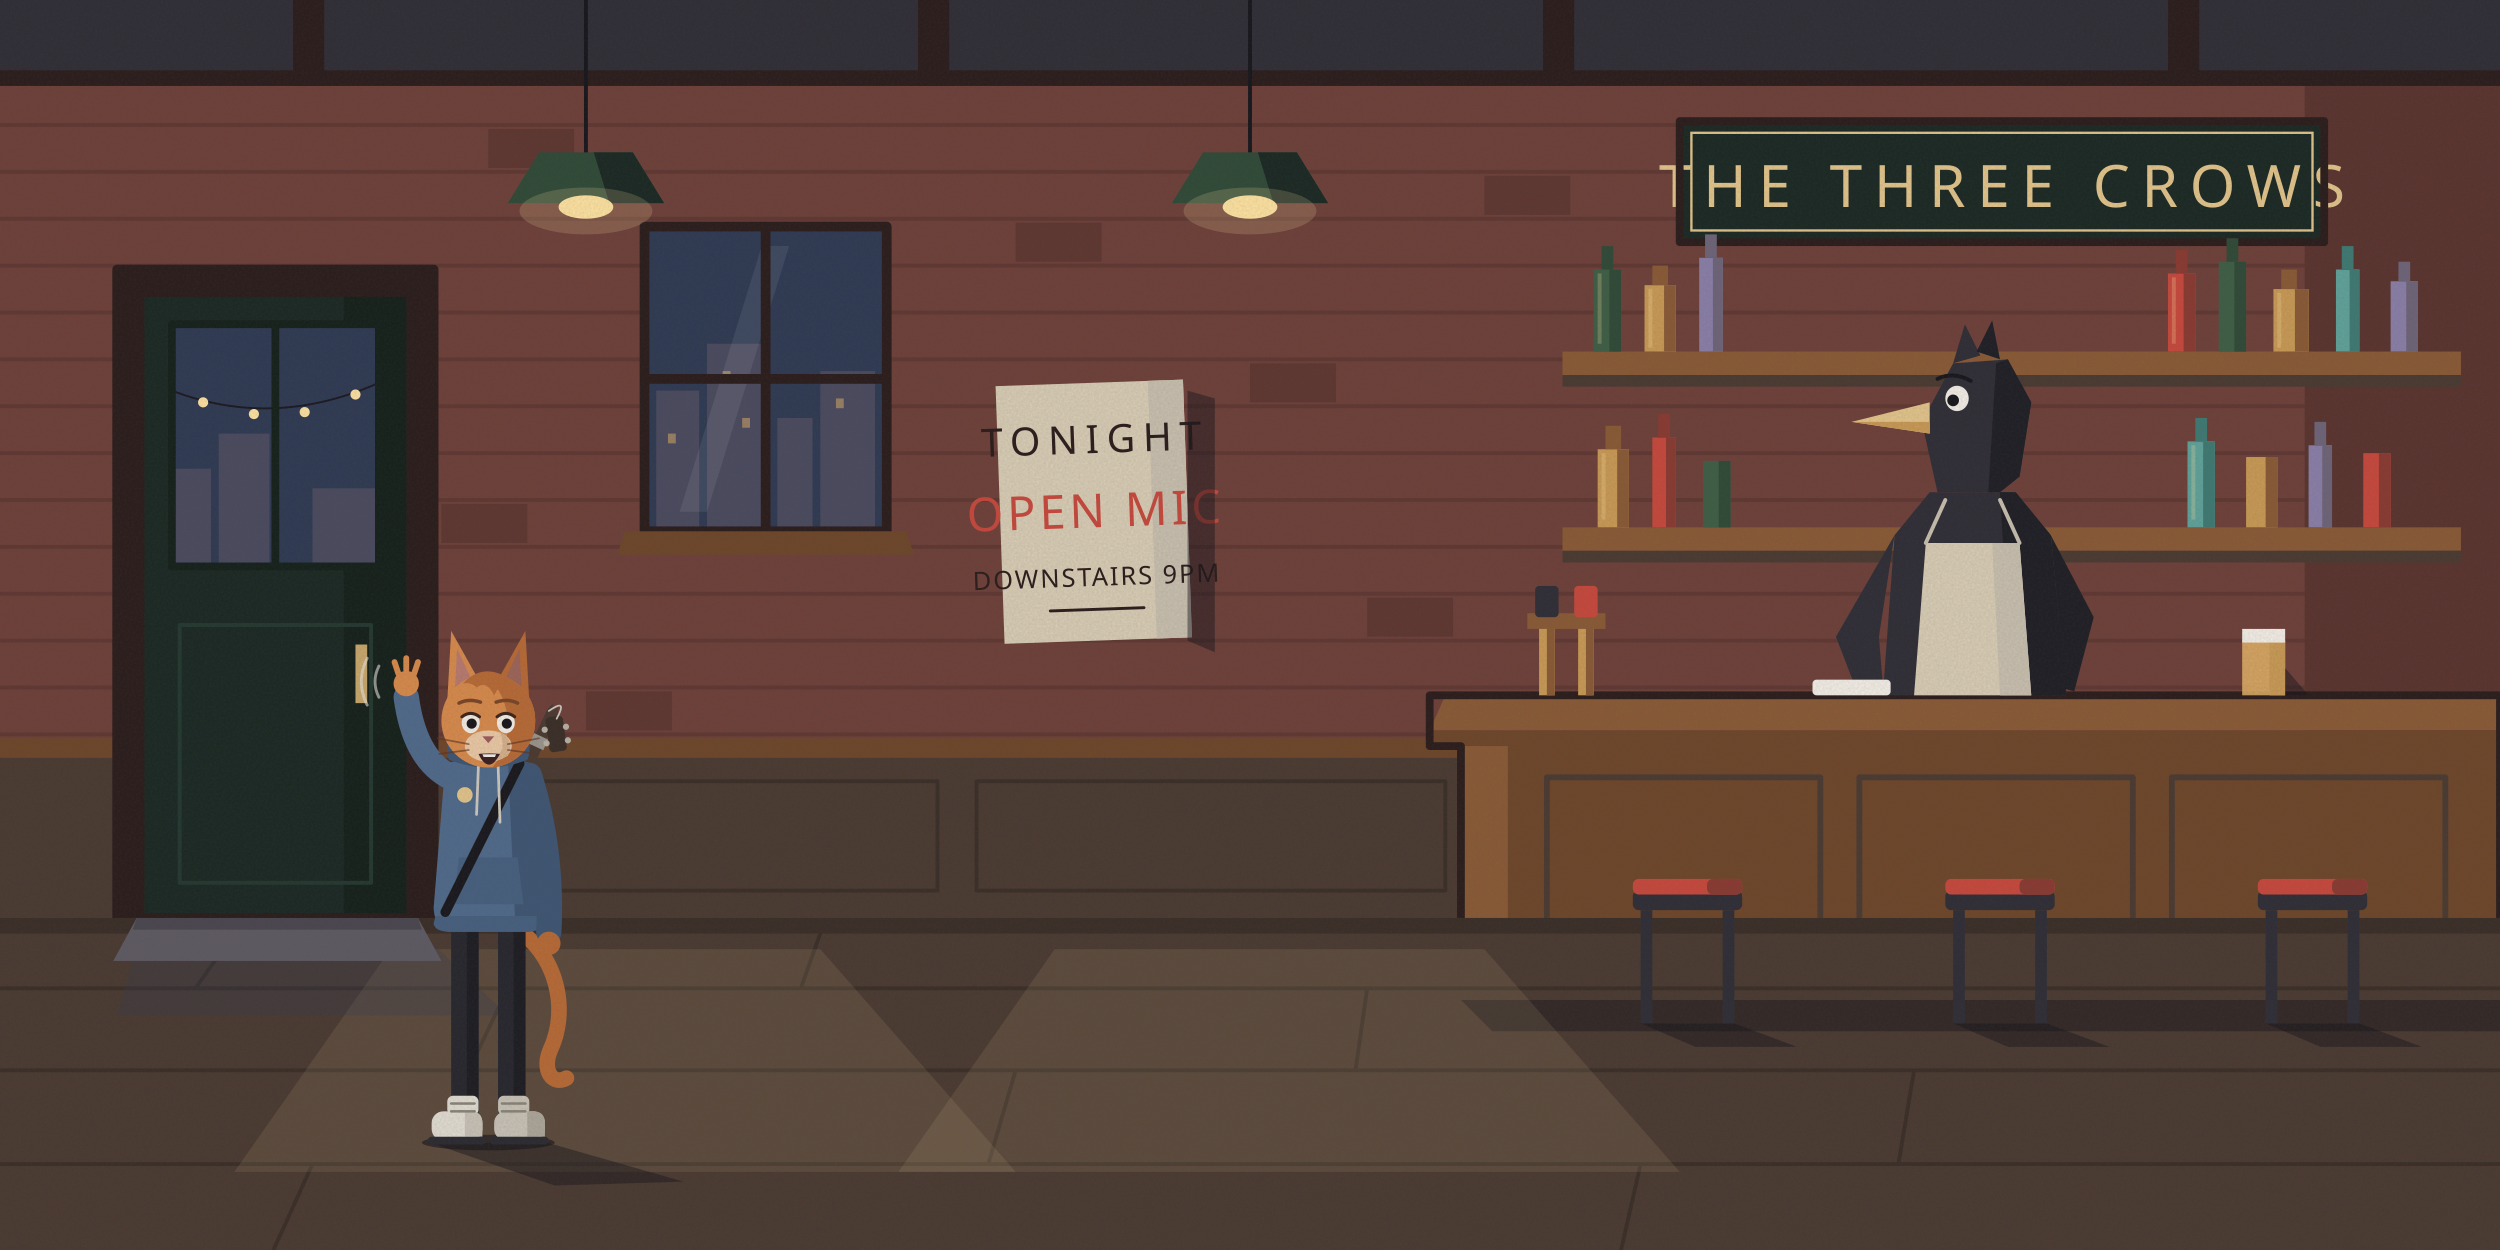
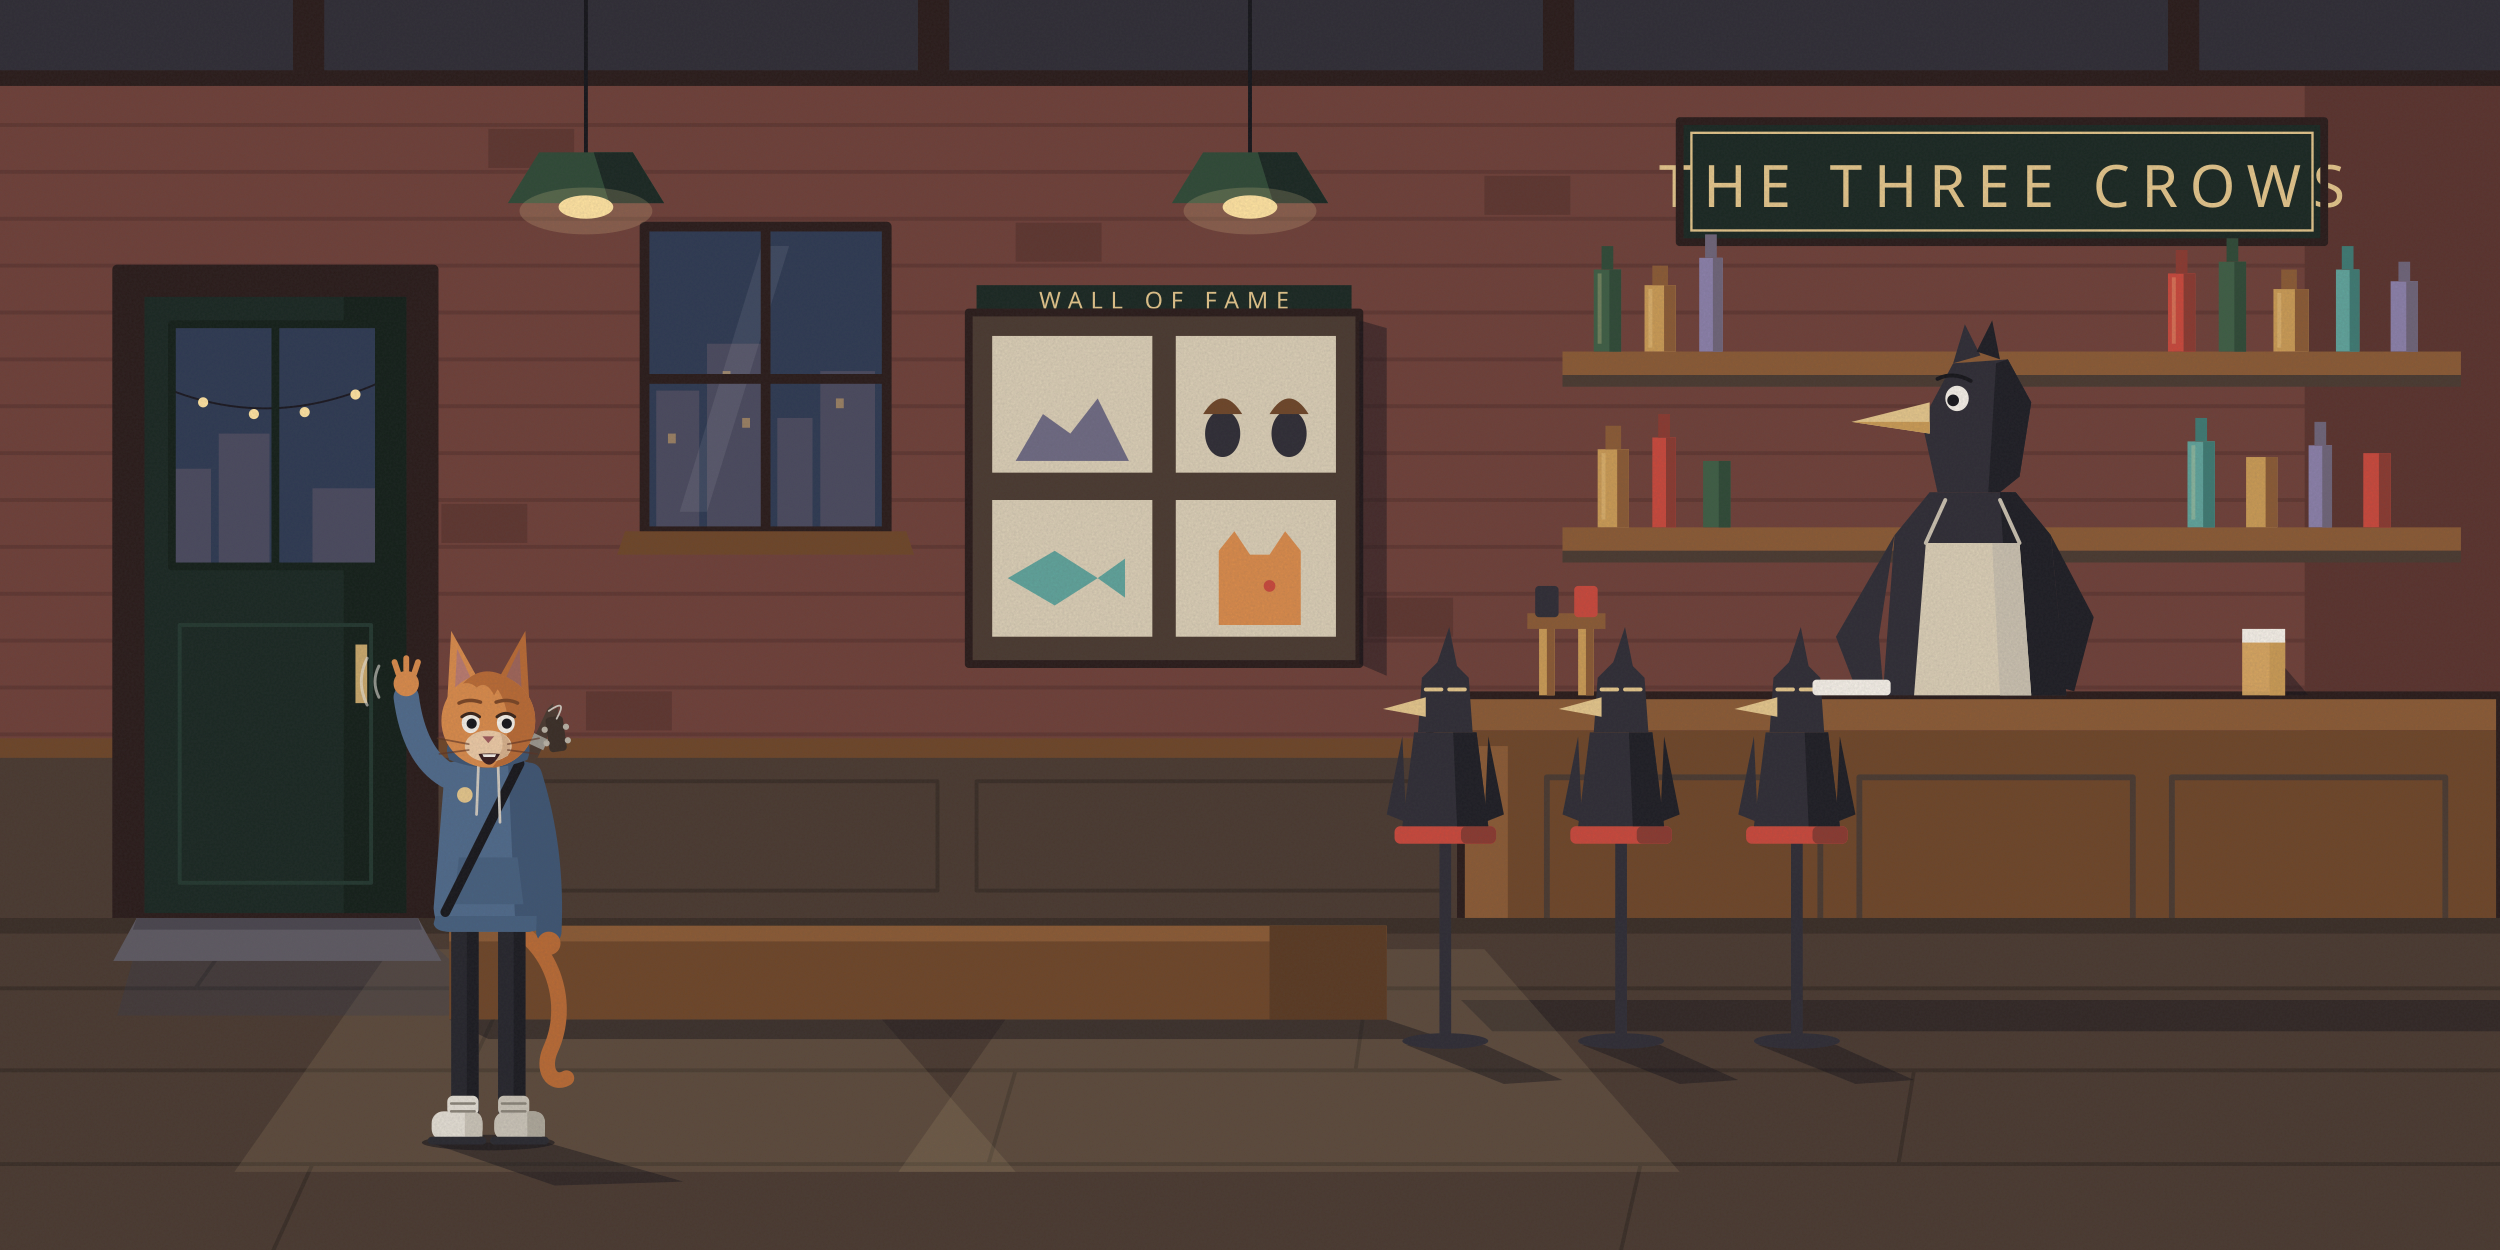
- <svg xmlns="http://www.w3.org/2000/svg" viewBox="0 0 1280 640" width="1280" height="640" role="img" aria-label="Inside The Three Crows at dusk: a brick-walled pub lit by low hanging lamps; the street door on the left shows the blue evening outside; a crow bartender in an apron leans on a long wooden bar, bottles on the shelves behind; an open mic poster on the wall; the ginger cat in his blue hoodie has just walked in">
+ <svg xmlns="http://www.w3.org/2000/svg" viewBox="0 0 1280 640" width="1280" height="640" role="img" aria-label="Inside The Three Crows at dusk: a brick-walled pub lit by low hanging lamps; the street door on the left shows the blue evening outside; a crow bartender in an apron leans on a long wooden bar, bottles on the shelves behind; three crows sit on stools at the bar; a low stage under the window and the Wall of Fame, its photos a pile of rocks, beetles with 60s haircuts, a tuna and a pike, and a cat; the ginger cat in his blue hoodie has just walked in">
  <style>
.p-line{fill:none;stroke-linecap:round;stroke-linejoin:round}
.p-sign{font-family:'Bebas Neue',sans-serif;text-anchor:middle}
.p-small{font-family:'Inter',sans-serif;font-weight:500;text-anchor:middle}
</style>
  <defs>
    <filter id="p-grain" x="0" y="0" width="100%" height="100%">
      <feTurbulence type="fractalNoise" baseFrequency="0.85" numOctaves="2" stitchTiles="stitch" result="n" />
      <feColorMatrix in="n" type="matrix" values="0 0 0 0 0.08  0 0 0 0 0.07  0 0 0 0 0.09  0 0 0 0.16 0" />
    </filter>
    <path id="p-crow" d="M-12 -6 L-7 -8 Q-6 -12 -2 -12 Q3 -12 5 -8 Q9 -6 15 -2 L7 -2 Q3 1 -2 0 Q-6 -1 -7 -5 Z M-1 0 L-2 3 M3 0 L3 3" />
  </defs>
  <g id="layer-sky">
    <rect x="0" y="0" width="1280" height="470" fill="#6E4038" />
    <polygon points="1180,0 1280,0 1280,470 1180,470" fill="#5A332D" />
    <path d="M0 64 H1280 M0 88 H1280 M0 112 H1280 M0 136 H1280 M0 160 H1280 M0 184 H1280 M0 208 H1280 M0 232 H1280 M0 256 H1280 M0 280 H1280 M0 304 H1280 M0 328 H1280 M0 352 H1280 M0 376 H1280" class="p-line" stroke="#5A332D" style="stroke-width:2" opacity="0.7" />
    <g fill="#5A332D" opacity="0.8">
      <rect x="250" y="66" width="44" height="20" />
      <rect x="520" y="114" width="44" height="20" />
      <rect x="640" y="186" width="44" height="20" />
      <rect x="226" y="258" width="44" height="20" />
      <rect x="700" y="306" width="44" height="20" />
      <rect x="300" y="354" width="44" height="20" />
      <rect x="760" y="90" width="44" height="20" />
    </g>
    <rect x="0" y="0" width="1280" height="40" fill="#2F2D35" />
    <g fill="#2A1C1A">
      <rect x="0" y="36" width="1280" height="8" />
      <rect x="150" y="0" width="16" height="44" />
      <rect x="470" y="0" width="16" height="44" />
      <rect x="790" y="0" width="16" height="44" />
      <rect x="1110" y="0" width="16" height="44" />
    </g>
  </g>
  <g id="layer-far">
    <rect x="330" y="116" width="124" height="156" fill="#2E3A52" />
    <g fill="#4A4A5E">
      <rect x="336" y="200" width="22" height="72" />
      <rect x="362" y="176" width="30" height="96" />
      <rect x="398" y="214" width="18" height="58" />
      <rect x="420" y="190" width="28" height="82" />
    </g>
    <g fill="#E8B566" opacity="0.5">
      <rect x="370" y="190" width="4" height="5" />
      <rect x="380" y="214" width="4" height="5" />
      <rect x="428" y="204" width="4" height="5" />
      <rect x="342" y="222" width="4" height="5" />
    </g>
    <polygon points="348,262 390,126 404,126 362,262" fill="#FFFFFF" opacity="0.08" />
    <path d="M330 116 H454 V272 H330 Z M392 116 V272 M330 194 H454" class="p-line" stroke="#2A1C1A" style="stroke-width:5" />
    <polygon points="320,272 464,272 468,284 316,284" fill="#6E4628" />
    <rect x="860" y="62" width="330" height="62" fill="#1A2822" />
    <rect x="866" y="68" width="318" height="50" fill="none" stroke="#E3C58A" style="stroke-width:1.2" />
    <text x="1025" y="106" class="p-sign" fill="#E3C58A" style="font-size:30px;letter-spacing:6px">THE THREE CROWS</text>
    <path d="M860 62 H1190 V124 H860 Z" class="p-line" stroke="#2A1C1A" style="stroke-width:4" />
    <polygon points="800,180 1260,180 1260,192 800,192" fill="#8A5A34" />
    <polygon points="800,192 1260,192 1260,198 800,198" fill="#4A3A30" />
    <polygon points="800,270 1260,270 1260,282 800,282" fill="#8A5A34" />
    <polygon points="800,282 1260,282 1260,288 800,288" fill="#4A3A30" />
    <g>
      <rect x="816" y="138" width="14" height="42" fill="#3E5E44" />
      <rect x="824" y="138" width="6" height="42" fill="#2F4A36" />
      <rect x="820" y="126" width="6" height="12" fill="#2F4A36" />
      <rect x="842" y="146" width="16" height="34" fill="#C99A54" />
      <rect x="852" y="146" width="6" height="34" fill="#8A5A34" />
      <rect x="846" y="136" width="8" height="10" fill="#8A5A34" />
      <rect x="870" y="132" width="12" height="48" fill="#8A7FA8" />
      <rect x="877" y="132" width="5" height="48" fill="#6E6478" />
      <rect x="873" y="120" width="6" height="12" fill="#6E6478" />
      <rect x="1110" y="140" width="14" height="40" fill="#C8483B" />
      <rect x="1118" y="140" width="6" height="40" fill="#8A3A30" />
      <rect x="1114" y="128" width="6" height="12" fill="#8A3A30" />
      <rect x="1136" y="134" width="14" height="46" fill="#3E5E44" />
      <rect x="1144" y="134" width="6" height="46" fill="#2F4A36" />
      <rect x="1140" y="122" width="6" height="12" fill="#2F4A36" />
      <rect x="1164" y="148" width="18" height="32" fill="#C99A54" />
      <rect x="1175" y="148" width="7" height="32" fill="#8A5A34" />
      <rect x="1168" y="138" width="8" height="10" fill="#8A5A34" />
      <rect x="1196" y="138" width="12" height="42" fill="#5FA39A" />
      <rect x="1203" y="138" width="5" height="42" fill="#3E7A72" />
      <rect x="1199" y="126" width="6" height="12" fill="#3E7A72" />
      <rect x="1224" y="144" width="14" height="36" fill="#8A7FA8" />
      <rect x="1232" y="144" width="6" height="36" fill="#6E6478" />
      <rect x="1228" y="134" width="6" height="10" fill="#6E6478" />
      <rect x="818" y="230" width="16" height="40" fill="#C99A54" />
      <rect x="828" y="230" width="6" height="40" fill="#8A5A34" />
      <rect x="822" y="218" width="8" height="12" fill="#8A5A34" />
      <rect x="846" y="224" width="12" height="46" fill="#C8483B" />
      <rect x="853" y="224" width="5" height="46" fill="#8A3A30" />
      <rect x="849" y="212" width="6" height="12" fill="#8A3A30" />
      <rect x="872" y="236" width="14" height="34" fill="#3E5E44" />
      <rect x="880" y="236" width="6" height="34" fill="#2F4A36" />
      <rect x="1120" y="226" width="14" height="44" fill="#5FA39A" />
      <rect x="1128" y="226" width="6" height="44" fill="#3E7A72" />
      <rect x="1124" y="214" width="6" height="12" fill="#3E7A72" />
      <rect x="1150" y="234" width="16" height="36" fill="#C99A54" />
      <rect x="1160" y="234" width="6" height="36" fill="#8A5A34" />
      <rect x="1182" y="228" width="12" height="42" fill="#8A7FA8" />
      <rect x="1189" y="228" width="5" height="42" fill="#6E6478" />
      <rect x="1185" y="216" width="6" height="12" fill="#6E6478" />
      <rect x="1210" y="232" width="14" height="38" fill="#C8483B" />
      <rect x="1218" y="232" width="6" height="38" fill="#8A3A30" />
    </g>
    <g fill="#FFE3A0" opacity="0.25">
      <rect x="818" y="140" width="2" height="36" />
      <rect x="844" y="148" width="2" height="30" />
      <rect x="1112" y="142" width="2" height="34" />
      <rect x="1166" y="150" width="2" height="28" />
      <rect x="820" y="232" width="2" height="34" />
      <rect x="1122" y="228" width="2" height="38" />
    </g>
  </g>
  <g id="layer-mid">
    <rect x="0" y="384" width="1280" height="86" fill="#4A3A30" />
    <rect x="0" y="378" width="1280" height="10" fill="#6E4628" />
    <path d="M240 400 H480 V456 H240 Z M500 400 H740 V456 H500 Z" class="p-line" stroke="#3A2E26" style="stroke-width:2" />
    <polygon points="60,138 222,138 222,470 60,470" fill="#2A1C1A" />
    <polygon points="74,152 208,152 208,470 74,470" fill="#1A2822" />
    <polygon points="176,152 208,152 208,470 176,470" fill="#142019" />
    <polygon points="88,166 194,166 194,290 88,290" fill="#2E3A52" />
    <g fill="#4A4A5E">
      <rect x="88" y="240" width="20" height="50" />
      <rect x="112" y="222" width="26" height="68" />
      <rect x="160" y="250" width="34" height="40" />
    </g>
    <path d="M88 200 Q140 220 194 196" class="p-line" stroke="#1A1820" style="stroke-width:1" />
    <g fill="#FFE3A0">
      <circle cx="104" cy="206" r="2.6" />
      <circle cx="130" cy="212" r="2.6" />
      <circle cx="156" cy="211" r="2.6" />
      <circle cx="182" cy="202" r="2.6" />
    </g>
    <path d="M88 166 H194 V290 H88 Z M141 166 V290" class="p-line" stroke="#142019" style="stroke-width:4" />
    <path d="M92 320 H190 V452 H92 Z" class="p-line" stroke="#23382F" style="stroke-width:2" />
    <rect x="182" y="330" width="6" height="30" fill="#C9A86A" />
    <path d="M60 138 H222 V470 H60 Z" class="p-line" stroke="#2A1C1A" style="stroke-width:5" />
    <polygon points="740,356 1280,356 1280,374 732,374" fill="#8A5A34" />
    <polygon points="732,374 1280,374 1280,382 732,382" fill="#6E4628" />
    <polygon points="748,382 1280,382 1280,512 748,512" fill="#6E4628" />
    <polygon points="748,382 772,382 772,512 748,512" fill="#8A5A34" />
    <path d="M792 398 H932 V496 H792 Z M952 398 H1092 V496 H952 Z M1112 398 H1252 V496 H1112 Z" class="p-line" stroke="#4A3A30" style="stroke-width:3" />
    <path d="M760 492 H1280" class="p-line" stroke="#C99A54" style="stroke-width:4" />
    <path d="M732 356 H1280 V512 H748 V382 H732 Z" class="p-line" stroke="#2A1C1A" style="stroke-width:4" />
  </g>
  <g id="layer-ground">
    <rect x="0" y="470" width="1280" height="170" fill="#4A3A30" />
    <polygon points="0,470 1280,470 1280,478 0,478" fill="#3A2E26" />
    <path d="M0 506 H1280 M0 548 H1280 M0 596 H1280 M120 478 L100 506 M420 478 L410 506 M700 506 L694 548 M260 506 L240 548 M980 548 L972 596 M520 548 L506 596 M160 596 L140 640 M840 596 L830 640" class="p-line" stroke="#3A2E26" style="stroke-width:2" />
    <polygon points="748,512 1280,512 1280,528 764,528" fill="#141218" opacity="0.45" />
    <polygon points="200,486 420,486 520,600 120,600" fill="#FFE3A0" opacity="0.1" />
    <polygon points="540,486 760,486 860,600 460,600" fill="#FFE3A0" opacity="0.1" />
    <polygon points="74,470 208,470 260,520 60,520" fill="#2E3A52" opacity="0.25" />
  </g>
  <g id="layer-props">
+     <g id="stage">
+       <polygon points="230,474 710,474 710,522 230,522" fill="#6E4628" />
+       <polygon points="230,474 710,474 710,482 230,482" fill="#8A5A34" />
+       <polygon points="650,474 710,474 710,522 650,522" fill="#5A3A22" />
+       <polygon points="230,522 710,522 740,532 250,532" fill="#141218" opacity="0.45" />
+     </g>
    <polygon points="70,470 214,470 226,492 58,492" fill="#5E5A62" />
    <polygon points="70,470 214,470 216,476 68,476" fill="#4A464E" />
-     <g transform="rotate(-2 560 262)">
-       <rect x="512" y="196" width="96" height="132" fill="#D9CDB4" />
-       <polygon points="590,196 608,196 608,328 590,328" fill="#C9C0AE" />
-       <text x="560" y="232" class="p-sign" fill="#2A1C1A" style="font-size:20px;letter-spacing:4px">TONIGHT</text>
-       <text x="560" y="270" class="p-sign" fill="#C8483B" style="font-size:24px;letter-spacing:2px">OPEN MIC</text>
-       <text x="560" y="300" class="p-sign" fill="#2A1C1A" style="font-size:13px;letter-spacing:1px">DOWNSTAIRS 9PM</text>
-       <path d="M536 312 H584" class="p-line" stroke="#2A1C1A" style="stroke-width:1.5" />
-     </g>
-     <polygon points="608,200 622,204 622,334 608,328" fill="#141218" opacity="0.45" />
+     <g id="fame">
+       <rect x="496" y="160" width="200" height="180" fill="#4A3A30" />
+       <rect x="500" y="146" width="192" height="14" fill="#1A2822" />
+       <text x="596" y="158" class="p-sign" fill="#E3C58A" style="font-size:12px;letter-spacing:4px">WALL OF FAME</text>
+       <g fill="#D9CDB4">
+         <rect x="508" y="172" width="82" height="70" />
+         <rect x="602" y="172" width="82" height="70" />
+         <rect x="508" y="256" width="82" height="70" />
+         <rect x="602" y="256" width="82" height="70" />
+       </g>
+       <g fill="#6E6A82">
+         <polygon points="520,236 534,212 548,222 562,204 578,236" />
+       </g>
+       <g fill="#2F2D35">
+         <ellipse cx="626" cy="222" rx="9" ry="12" />
+         <ellipse cx="660" cy="222" rx="9" ry="12" />
+       </g>
+       <g fill="#6E4628">
+         <path d="M616 212 Q626 196 636 212 Z M650 212 Q660 196 670 212 Z" />
+       </g>
+       <g fill="#5FA39A">
+         <polygon points="516,296 540,282 562,296 540,310" />
+         <polygon points="562,296 576,286 576,306" />
+       </g>
+       <g fill="#D88A4A">
+         <polygon points="624,320 624,282 632,272 640,284 650,284 658,272 666,282 666,320" />
+       </g>
+       <g fill="#C8483B">
+         <circle cx="650" cy="300" r="3" />
+       </g>
+       <path d="M496 160 H696 V340 H496 Z" class="p-line" stroke="#2A1C1A" style="stroke-width:4" />
+     </g>
+     <polygon points="696,164 710,168 710,346 696,340" fill="#141218" opacity="0.45" />
    <rect x="788" y="318" width="8" height="38" fill="#C99A54" />
    <rect x="792" y="318" width="4" height="38" fill="#8A5A34" />
    <rect x="808" y="318" width="8" height="38" fill="#C99A54" />
    <rect x="812" y="318" width="4" height="38" fill="#8A5A34" />
    <rect x="782" y="314" width="40" height="8" fill="#8A5A34" />
    <rect x="786" y="300" width="12" height="16" rx="2" fill="#2F2D35" />
    <rect x="806" y="300" width="12" height="16" rx="2" fill="#C8483B" />
    <rect x="1148" y="328" width="22" height="28" fill="#E8B566" opacity="0.85" />
    <rect x="1162" y="328" width="8" height="28" fill="#C99A54" />
    <rect x="1148" y="322" width="22" height="7" fill="#F4EFE6" />
    <polygon points="1170,342 1182,356 1170,356" fill="#141218" opacity="0.45" />
-     <g fill="#2F2D35">
-       <rect x="836" y="456" width="56" height="10" rx="3" />
-       <rect x="840" y="466" width="6" height="58" />
-       <rect x="882" y="466" width="6" height="58" />
-       <rect x="996" y="456" width="56" height="10" rx="3" />
-       <rect x="1000" y="466" width="6" height="58" />
-       <rect x="1042" y="466" width="6" height="58" />
-       <rect x="1156" y="456" width="56" height="10" rx="3" />
-       <rect x="1160" y="466" width="6" height="58" />
-       <rect x="1202" y="466" width="6" height="58" />
-     </g>
-     <g fill="#C8483B">
-       <rect x="836" y="450" width="56" height="8" rx="3" />
-       <rect x="996" y="450" width="56" height="8" rx="3" />
-       <rect x="1156" y="450" width="56" height="8" rx="3" />
-     </g>
-     <g fill="#8A3A30">
-       <rect x="874" y="450" width="18" height="8" rx="3" />
-       <rect x="1034" y="450" width="18" height="8" rx="3" />
-       <rect x="1194" y="450" width="18" height="8" rx="3" />
-     </g>
-     <g fill="#141218" opacity="0.45">
-       <polygon points="840,524 888,524 920,536 868,536" />
-       <polygon points="1000,524 1048,524 1080,536 1028,536" />
-       <polygon points="1160,524 1208,524 1240,536 1188,536" />
-     </g>
  </g>
  <g id="layer-actors">
+     <g id="sheryl-caw" transform="translate(740 535)">
+       <polygon points="-20,0 20,0 60,18 30,20" fill="#141218" opacity="0.45" />
+       <rect x="-3" y="-104" width="6" height="104" fill="#2F2D35" />
+       <ellipse cx="0" cy="-2" rx="22" ry="4" fill="#2F2D35" />
+       <rect x="-26" y="-112" width="52" height="9" rx="3" fill="#C8483B" />
+       <rect x="8" y="-112" width="18" height="9" rx="3" fill="#8A3A30" />
+       <polygon points="-22,-112 22,-112 16,-160 -16,-160" fill="#2F2D35" />
+       <polygon points="6,-112 22,-112 16,-160 4,-160" fill="#1E1E24" />
+       <polygon points="-22,-158 -30,-118 -20,-114" fill="#2F2D35" />
+       <polygon points="22,-158 30,-118 20,-114" fill="#1E1E24" />
+       <polygon points="-14,-160 14,-160 12,-188 0,-200 -12,-188" fill="#2F2D35" />
+       <polygon points="-4,-196 2,-214 6,-194" fill="#2F2D35" />
+       <polygon points="-10,-178 -32,-172 -10,-168" fill="#E3C58A" />
+       <path d="M-10 -182 H-2 M2 -182 H10" class="p-line" stroke="#E3C58A" style="stroke-width:2" />
+     </g>
+     <g id="second-crow" transform="translate(830 535)">
+       <polygon points="-20,0 20,0 60,18 30,20" fill="#141218" opacity="0.45" />
+       <rect x="-3" y="-104" width="6" height="104" fill="#2F2D35" />
+       <ellipse cx="0" cy="-2" rx="22" ry="4" fill="#2F2D35" />
+       <rect x="-26" y="-112" width="52" height="9" rx="3" fill="#C8483B" />
+       <rect x="8" y="-112" width="18" height="9" rx="3" fill="#8A3A30" />
+       <polygon points="-22,-112 22,-112 16,-160 -16,-160" fill="#2F2D35" />
+       <polygon points="6,-112 22,-112 16,-160 4,-160" fill="#1E1E24" />
+       <polygon points="-22,-158 -30,-118 -20,-114" fill="#2F2D35" />
+       <polygon points="22,-158 30,-118 20,-114" fill="#1E1E24" />
+       <polygon points="-14,-160 14,-160 12,-188 0,-200 -12,-188" fill="#2F2D35" />
+       <polygon points="-4,-196 2,-214 6,-194" fill="#2F2D35" />
+       <polygon points="-10,-178 -32,-172 -10,-168" fill="#E3C58A" />
+       <path d="M-10 -182 H-2 M2 -182 H10" class="p-line" stroke="#E3C58A" style="stroke-width:2" />
+     </g>
+     <g id="third-crow" transform="translate(920 535)">
+       <polygon points="-20,0 20,0 60,18 30,20" fill="#141218" opacity="0.45" />
+       <rect x="-3" y="-104" width="6" height="104" fill="#2F2D35" />
+       <ellipse cx="0" cy="-2" rx="22" ry="4" fill="#2F2D35" />
+       <rect x="-26" y="-112" width="52" height="9" rx="3" fill="#C8483B" />
+       <rect x="8" y="-112" width="18" height="9" rx="3" fill="#8A3A30" />
+       <polygon points="-22,-112 22,-112 16,-160 -16,-160" fill="#2F2D35" />
+       <polygon points="6,-112 22,-112 16,-160 4,-160" fill="#1E1E24" />
+       <polygon points="-22,-158 -30,-118 -20,-114" fill="#2F2D35" />
+       <polygon points="22,-158 30,-118 20,-114" fill="#1E1E24" />
+       <polygon points="-14,-160 14,-160 12,-188 0,-200 -12,-188" fill="#2F2D35" />
+       <polygon points="-4,-196 2,-214 6,-194" fill="#2F2D35" />
+       <polygon points="-10,-178 -32,-172 -10,-168" fill="#E3C58A" />
+       <path d="M-10 -182 H-2 M2 -182 H10" class="p-line" stroke="#E3C58A" style="stroke-width:2" />
+     </g>
    <g id="bartender" transform="translate(1010 356)">
      <polygon points="-46,0 -40,-82 -22,-104 22,-104 40,-82 48,0" fill="#2F2D35" />
      <polygon points="14,-104 22,-104 40,-82 48,0 20,0" fill="#1E1E24" />
      <polygon points="-30,0 -24,-78 24,-78 30,0" fill="#D9CDB4" />
      <polygon points="10,-78 24,-78 30,0 14,0" fill="#C9C0AE" />
      <path d="M-24 -78 L-14 -100 M24 -78 L14 -100" class="p-line" stroke="#C9C0AE" style="stroke-width:2" />
      <polygon points="-40,-82 -70,-30 -60,-4 -46,-6 -48,-30" fill="#2F2D35" />
      <polygon points="40,-82 62,-40 52,-2 38,-6 44,-40" fill="#1E1E24" />
      <rect x="-82" y="-8" width="40" height="8" rx="2" fill="#F4EFE6" />
      <polygon points="-18,-104 -26,-140 -10,-170 18,-172 30,-150 24,-112 14,-104" fill="#2F2D35" />
      <polygon points="12,-170 18,-172 30,-150 24,-112 14,-104 8,-104" fill="#1E1E24" />
      <polygon points="-10,-170 -4,-190 4,-174" fill="#2F2D35" />
      <polygon points="2,-176 10,-192 14,-172" fill="#1E1E24" />
      <polygon points="-22,-150 -62,-140 -22,-134" fill="#E3C58A" />
      <polygon points="-22,-140 -62,-140 -22,-134" fill="#C99A54" />
      <ellipse cx="-8" cy="-152" rx="6" ry="6.5" fill="#F4EFE6" />
      <circle cx="-10" cy="-151" r="3" fill="#16161A" />
      <path d="M-18 -162 Q-10 -166 -1 -161" class="p-line" stroke="#16161A" style="stroke-width:2" />
    </g>
    <g id="cat" transform="translate(250 585)">
      <polygon points="-30,0 30,0 100,20 34,22" fill="#141218" opacity="0.45" />
      <ellipse cx="0" cy="0" rx="34" ry="4" fill="#141218" opacity="0.6" />
      <g transform="rotate(25 0 -150)">
        <rect x="-3" y="-228" width="6" height="64" fill="#4A3A30" />
        <polygon points="-3,-228 -1.5,-232 0,-228.5 1.5,-231 3,-228" fill="#4A3A30" />
        <rect x="-4" y="-214" width="8" height="6" fill="#9A968C" />
      </g>
      <g transform="rotate(-8 33 -218)">
        <rect x="29" y="-218" width="9" height="18" rx="2" fill="#3A2E26" />
        <circle cx="28" cy="-212" r="1.6" fill="#B9B2A4" />
        <circle cx="28" cy="-205" r="1.6" fill="#B9B2A4" />
        <circle cx="39" cy="-212" r="1.6" fill="#B9B2A4" />
        <circle cx="39" cy="-205" r="1.6" fill="#B9B2A4" />
      </g>
      <path d="M31 -221 Q41 -228 35 -217" class="p-line" stroke="#CFC9BE" style="stroke-width:0.9" />
      <path d="M10 -112 C34 -100 42 -70 32 -48 C27 -37 33 -29 40 -33" class="p-line" stroke="#B86A34" style="stroke-width:8" />
      <rect x="-19" y="-114" width="14" height="102" rx="5" fill="#26262C" />
      <rect x="-11" y="-114" width="6" height="102" fill="#1C1C21" />
      <rect x="5" y="-114" width="14" height="102" rx="5" fill="#26262C" />
      <rect x="13" y="-114" width="6" height="102" fill="#1C1C21" />
      <rect x="-21" y="-24" width="16" height="10" rx="3" fill="#E2DDD2" />
      <rect x="5" y="-24" width="16" height="10" rx="3" fill="#C9C3B6" />
      <rect x="-29" y="-16" width="26" height="15" rx="6" fill="#E2DDD2" />
      <path d="M-12 -16 H-9 Q-3 -16 -3 -10 V-3 H-12 Z" fill="#C9C3B6" />
      <rect x="3" y="-16" width="26" height="15" rx="6" fill="#C9C3B6" />
      <path d="M20 -16 H23 Q29 -16 29 -10 V-3 H20 Z" fill="#ADA799" />
      <rect x="-31" y="-3" width="30" height="4" rx="2" fill="#2A2A30" />
      <rect x="1" y="-3" width="30" height="4" rx="2" fill="#2A2A30" />
      <path d="M-19 -20 H-7 M-19 -16 H-7 M7 -20 H19 M7 -16 H19" class="p-line" stroke="#8A8478" style="stroke-width:1.3" />
      <path d="M-22 -194 Q0 -200 22 -194 L28 -120 Q27 -108 20 -108 H-20 Q-27 -108 -28 -120 Z" fill="#4F6A8A" />
      <path d="M10 -197 Q17 -196 22 -194 L28 -120 Q27 -108 20 -108 H14 Z" fill="#3E5572" />
      <path d="M-27 -116 H27 L28 -112 Q27 -108 20 -108 H-20 Q-27 -108 -28 -112 Z" fill="#46607E" />
      <path d="M-15 -146 H15 L18 -122 H-18 Z" fill="#46607E" />
      <circle cx="-12" cy="-178" r="4" fill="#E3C58A" />
      <path d="M-21 -188 Q-38 -198 -42 -228" class="p-line" stroke="#4F6A8A" style="stroke-width:13" />
      <circle cx="-42" cy="-235" r="6.5" fill="#D88A4A" />
      <path d="M-46 -240 L-48 -246 M-42 -242 L-42 -248 M-38 -240 L-36 -246" class="p-line" stroke="#D88A4A" style="stroke-width:3" />
      <path d="M-56 -244 Q-60 -236 -56 -228 M-62 -248 Q-68 -236 -62 -224" class="p-line" stroke="#E8E4DC" style="stroke-width:1.5" opacity="0.6" />
      <path d="M21 -188 Q33 -150 31 -108" class="p-line" stroke="#3E5572" style="stroke-width:13" />
      <circle cx="31" cy="-102" r="6" fill="#B86A34" />
      <path d="M16 -194 L-22 -118" class="p-line" stroke="#18181C" style="stroke-width:5" />
      <rect x="-6" y="-200" width="12" height="8" fill="#B86A34" />
      <path d="M-20 -196 Q-24 -206 -14 -208 Q0 -202 14 -208 Q24 -206 20 -196 Q0 -188 -20 -196 Z" fill="#3E5572" />
      <path d="M-5 -194 L-6 -168 M5 -194 L6 -164" class="p-line" stroke="#CFC9BE" style="stroke-width:1.4" />
      <polygon points="-21,-226 -19,-262 -5,-237" fill="#D88A4A" />
      <polygon points="-17,-233 -16,-253 -9,-238" fill="#B97A6E" />
      <polygon points="5,-237 19,-262 21,-226" fill="#B86A34" />
      <polygon points="9,-238 16,-253 17,-233" fill="#9E6458" />
      <circle cx="0" cy="-216" r="24" fill="#D88A4A" />
      <path d="M-2 -240 A24 24 0 0 1 2 -192 A34 34 0 0 0 -2 -240 Z" fill="#B86A34" />
      <path d="M-13 -235 Q-2 -247 13 -236 Q7 -237 3 -229 Q-1 -237 -6 -233 Q-9 -236 -13 -235 Z" fill="#B86A34" />
      <ellipse cx="0" cy="-203" rx="12" ry="8" fill="#EBC9A4" />
      <path d="M6 -210 Q14 -206 10 -198 Q6 -196 2 -195.4 Q10 -201 6 -210 Z" fill="#D6B08A" />
      <path d="M-3 -208 H3 L0 -204.5 Z" fill="#9E5A5A" />
      <path d="M-10 -204 L-26 -207 M-10 -201 L-25 -199 M10 -204 L26 -207 M10 -201 L25 -199" class="p-line" stroke="#5A3020" style="stroke-width:0.9" opacity="0.6" />
      <ellipse cx="-9" cy="-215" rx="4.6" ry="5.4" fill="#F4EFE6" />
      <ellipse cx="9" cy="-215" rx="4.6" ry="5.4" fill="#F4EFE6" />
      <circle cx="-8.5" cy="-214.5" r="2.6" fill="#16161A" />
      <circle cx="9.5" cy="-214.5" r="2.6" fill="#16161A" />
      <path d="M-13.5 -218 Q-9 -221.5 -4.5 -218 M4.5 -218 Q9 -221.5 13.5 -218" class="p-line" stroke="#3A2418" style="stroke-width:1.6" />
      <path d="M-15 -225 Q-10 -227.5 -4 -225.5 M4 -225.5 Q10 -227.5 15 -225" class="p-line" stroke="#7A4524" style="stroke-width:1.8" />
      <path d="M-5 -199 Q0.5 -199.5 6 -199 Q3 -193.5 0.5 -193.5 Q-2.5 -193.5 -5 -199 Z" fill="#3A1E1E" />
      <path d="M-3 -198.8 H4 L3.4 -197.4 H-2.4 Z" fill="#F4EFE6" />
    </g>
  </g>
  <g id="layer-fore">
    <path d="M300 0 V78 M640 0 V78" class="p-line" stroke="#16161A" style="stroke-width:2" />
    <polygon points="276,78 324,78 340,104 260,104" fill="#2F4A36" />
    <polygon points="304,78 324,78 340,104 312,104" fill="#1A2822" />
    <polygon points="616,78 664,78 680,104 600,104" fill="#2F4A36" />
    <polygon points="644,78 664,78 680,104 652,104" fill="#1A2822" />
    <ellipse cx="300" cy="106" rx="14" ry="6" fill="#FFE3A0" />
    <ellipse cx="640" cy="106" rx="14" ry="6" fill="#FFE3A0" />
    <g fill="#FFE3A0" opacity="0.18">
      <ellipse cx="300" cy="108" rx="34" ry="12" />
      <ellipse cx="640" cy="108" rx="34" ry="12" />
    </g>
  </g>
  <rect x="0" y="0" width="1280" height="640" filter="url(#p-grain)" />
</svg>
